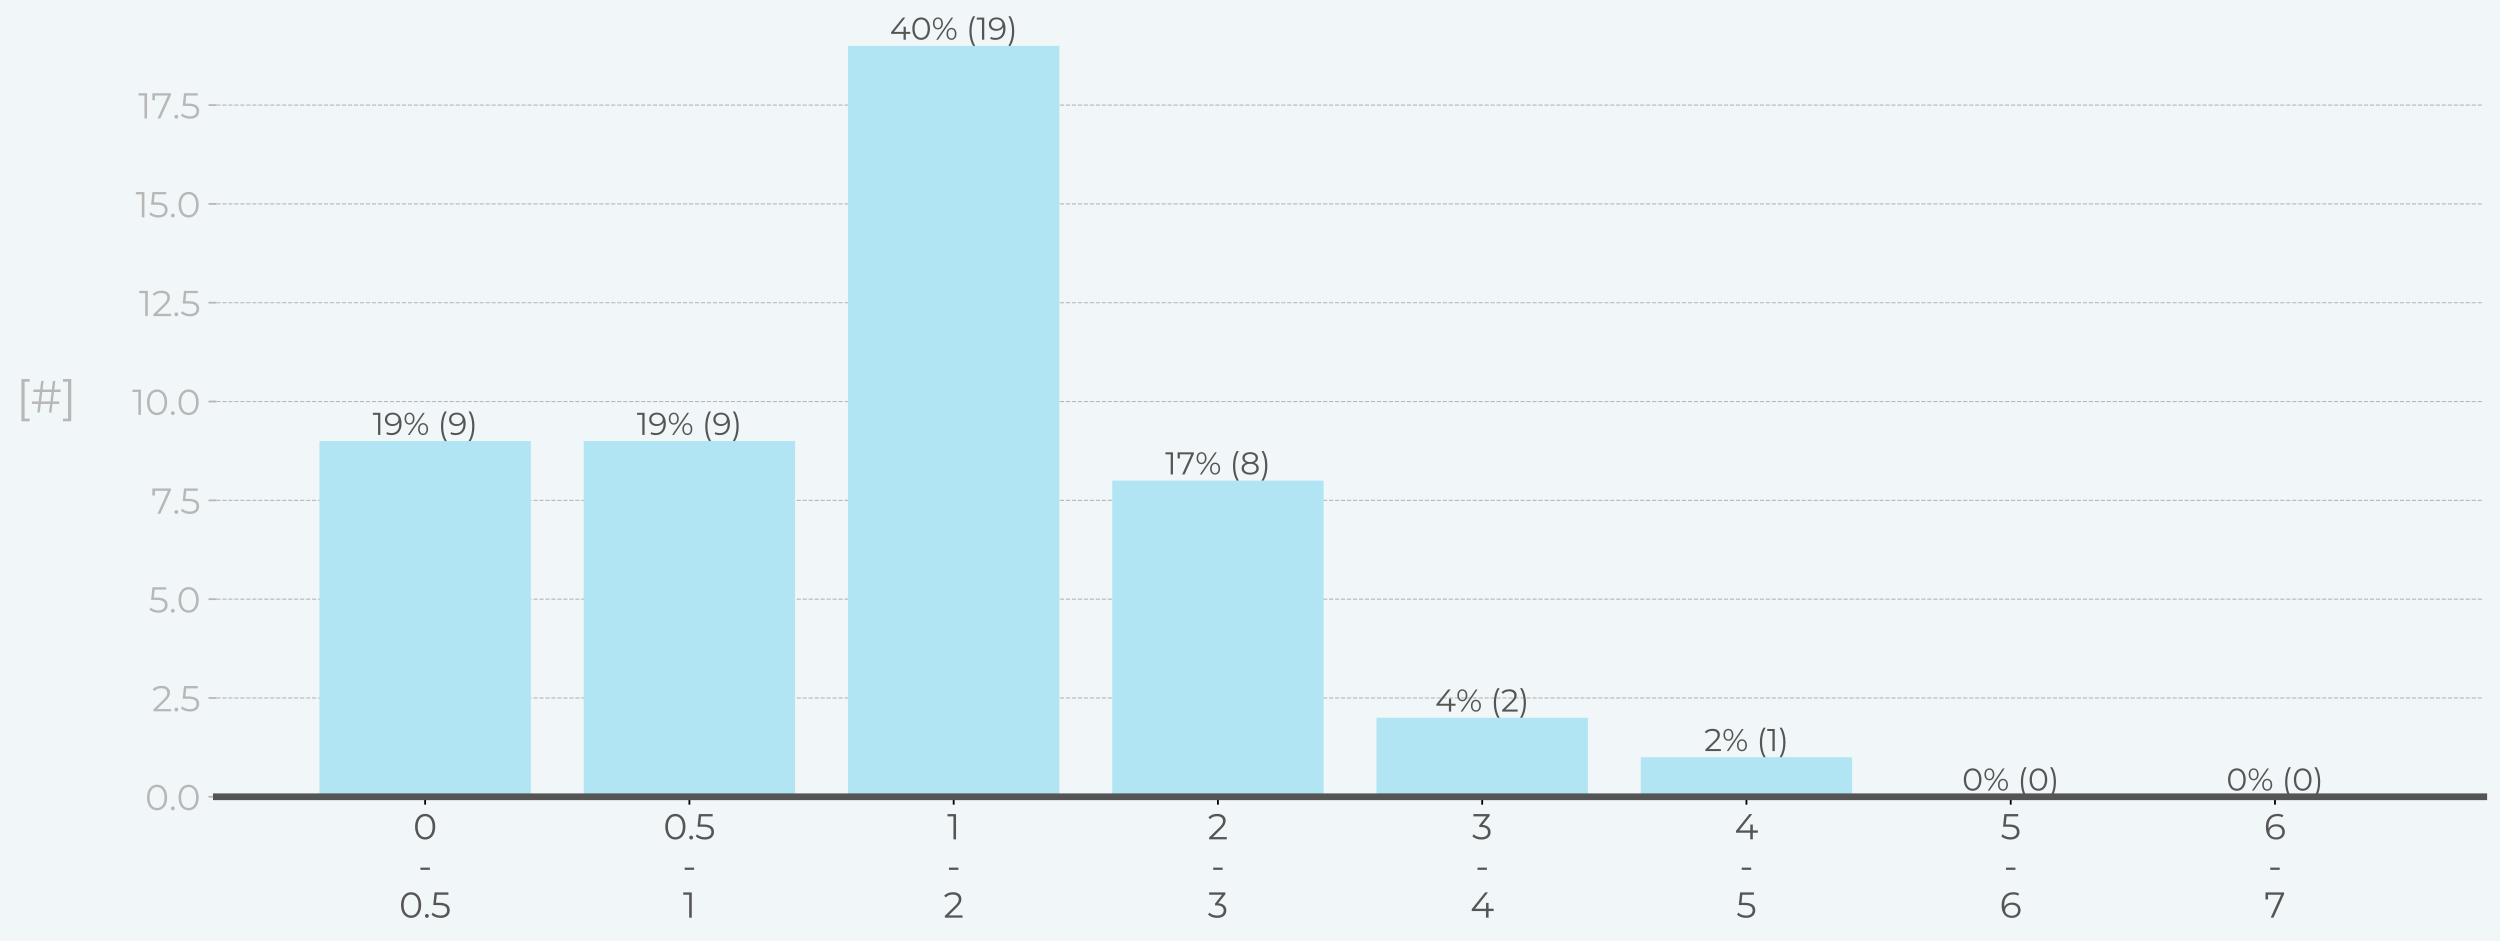
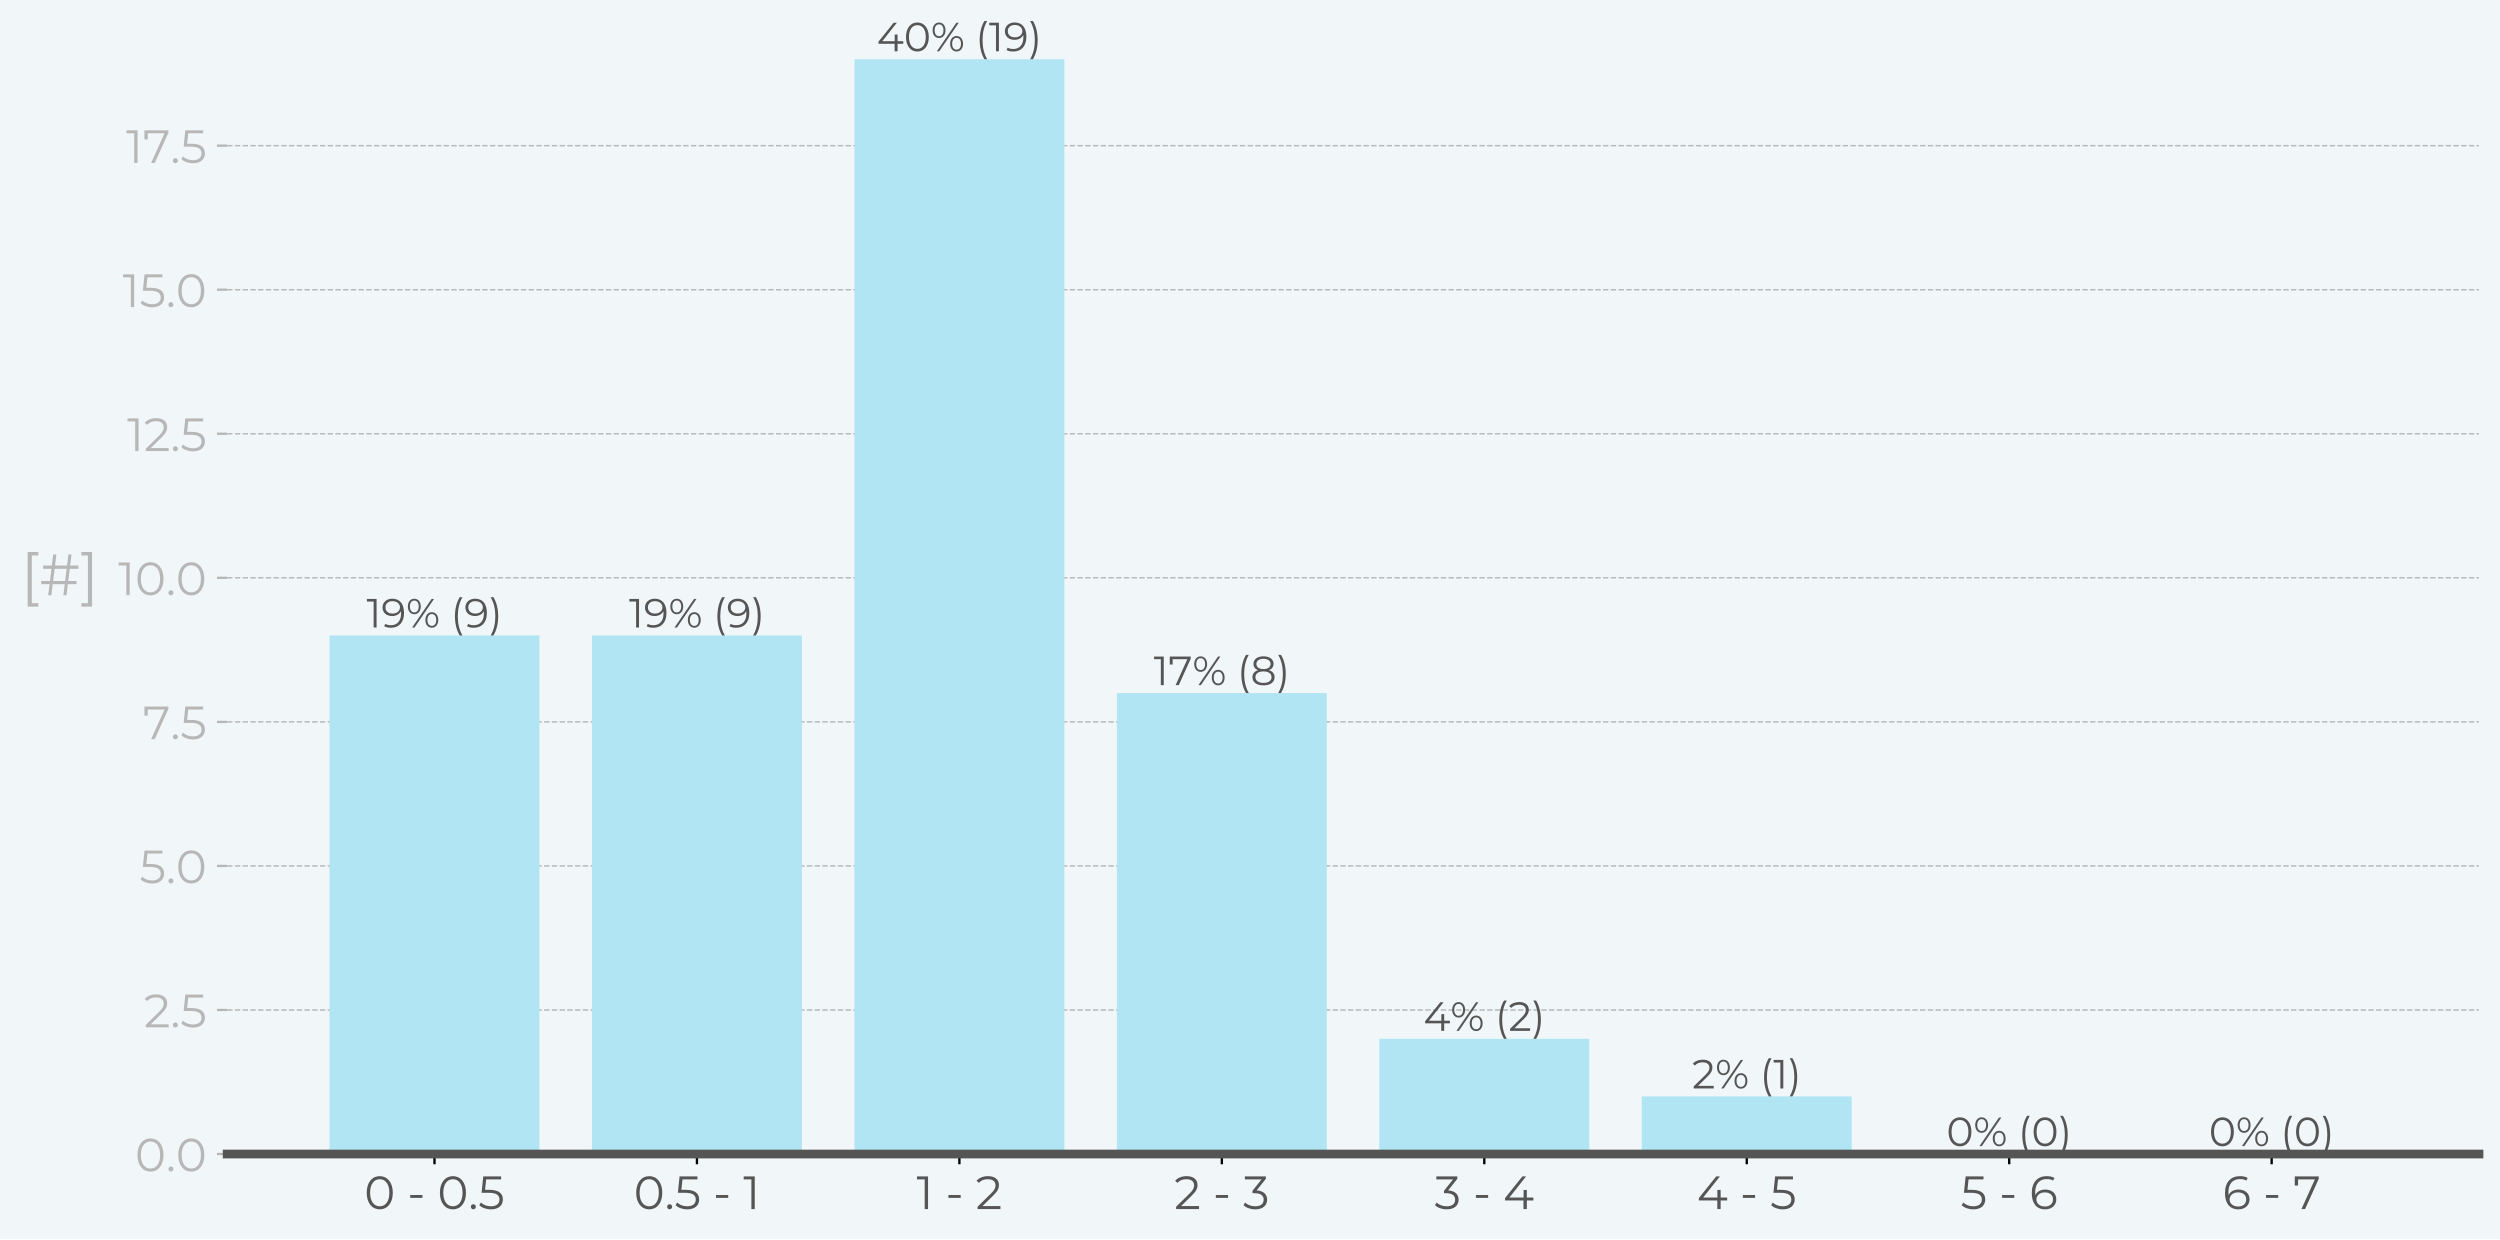
- <svg xmlns="http://www.w3.org/2000/svg" xmlns:xlink="http://www.w3.org/1999/xlink" width="1107.449pt" height="416.827pt" viewBox="0 0 1107.449 416.827" version="1.1">
+ <svg xmlns="http://www.w3.org/2000/svg" xmlns:xlink="http://www.w3.org/1999/xlink" width="857.046pt" height="424.803pt" viewBox="0 0 857.046 424.803" version="1.1">
  <defs>
    <style type="text/css">*{stroke-linejoin: round; stroke-linecap: butt}</style>
  </defs>
  <g id="figure_1">
    <g id="patch_1">
-       <path d="M 0 416.827  L 1107.449 416.827  L 1107.449 0  L 0 0  z " style="fill: #f1f7f9" />
+       <path d="M 0 424.803  L 857.046 424.803  L 857.046 0  L 0 0  z " style="fill: #f1f7f9" />
    </g>
    <g id="axes_1">
      <g id="patch_2">
-         <path d="M 95.849 352.945  L 1100.249 352.945  L 1100.249 20.305  L 95.849 20.305  z " style="fill: #f1f7f9" />
+         <path d="M 77.871 395.625  L 849.846 395.625  L 849.846 20.305  L 77.871 20.305  z " style="fill: #f1f7f9" />
      </g>
      <g id="matplotlib.axis_1">
        <g id="xtick_1">
          <g id="line2d_1">
            <defs>
-               <path id="m4f9844d487" d="M 0 0  L 0 3.5  " style="stroke: #000000; stroke-width: 0.8" />
+               <path id="m1a29ff180a" d="M 0 0  L 0 3.5  " style="stroke: #000000; stroke-width: 0.8" />
            </defs>
            <g>
-               <use xlink:href="#m4f9844d487" x="188.328" y="352.945" style="stroke: #000000; stroke-width: 0.8" />
+               <use xlink:href="#m1a29ff180a" x="148.951" y="395.625" style="stroke: #000000; stroke-width: 0.8" />
            </g>
          </g>
          <g id="text_1">
-             <g style="fill: #555555" transform="translate(183.0322 371.8178)scale(0.16 -0.16)">
+             <g style="fill: #555555" transform="translate(124.8855 414.4978)scale(0.16 -0.16)">
              <defs>
                <path id="Montserrat-Regular-30" d="M 2118 -38  C 3155 -38 3910 813 3910 2240  C 3910 3667 3155 4518 2118 4518  C 1082 4518 333 3667 333 2240  C 333 813 1082 -38 2118 -38  z M 2118 384  C 1338 384 800 1043 800 2240  C 800 3437 1338 4096 2118 4096  C 2899 4096 3437 3437 3437 2240  C 3437 1043 2899 384 2118 384  z " transform="scale(0.015625)" />
-               </defs>
-               <use xlink:href="#Montserrat-Regular-30" />
-             </g>
-             <g style="fill: #555555" transform="translate(185.2722 389.1698)scale(0.16 -0.16)">
-               <defs>
+                 <path id="Montserrat-Regular-20" transform="scale(0.015625)" />
                <path id="Montserrat-Regular-2d" d="M 384 1536  L 2061 1536  L 2061 1933  L 384 1933  L 384 1536  z " transform="scale(0.015625)" />
-               </defs>
-               <use xlink:href="#Montserrat-Regular-2d" />
-             </g>
-             <g style="fill: #555555" transform="translate(176.8085 406.5218)scale(0.16 -0.16)">
-               <defs>
                <path id="Montserrat-Regular-2e" d="M 678 -32  C 864 -32 1024 122 1024 320  C 1024 518 864 666 678 666  C 493 666 339 518 339 320  C 339 122 493 -32 678 -32  z " transform="scale(0.015625)" />
                <path id="Montserrat-Regular-35" d="M 1510 2643  L 934 2643  L 1088 4070  L 3136 4070  L 3136 4480  L 685 4480  L 454 2234  L 1408 2234  C 2547 2234 2906 1875 2906 1299  C 2906 755 2502 384 1741 384  C 1165 384 653 602 365 902  L 141 538  C 486 186 1101 -38 1747 -38  C 2842 -38 3373 557 3373 1318  C 3373 2112 2861 2643 1510 2643  z " transform="scale(0.015625)" />
+               </defs>
+               <use xlink:href="#Montserrat-Regular-30" />
+               <use xlink:href="#Montserrat-Regular-20" x="66.2" />
+               <use xlink:href="#Montserrat-Regular-2d" x="92.4" />
+               <use xlink:href="#Montserrat-Regular-20" x="130.6" />
+               <use xlink:href="#Montserrat-Regular-30" x="156.8" />
+               <use xlink:href="#Montserrat-Regular-2e" x="223" />
+               <use xlink:href="#Montserrat-Regular-35" x="244.2" />
+             </g>
+           </g>
+         </g>
+         <g id="xtick_2">
+           <g id="line2d_2">
+             <g>
+               <use xlink:href="#m1a29ff180a" x="238.924" y="395.625" style="stroke: #000000; stroke-width: 0.8" />
+             </g>
+           </g>
+           <g id="text_2">
+             <g style="fill: #555555" transform="translate(217.2681 414.4978)scale(0.16 -0.16)">
+               <defs>
+                 <path id="Montserrat-Regular-31" d="M 58 4480  L 58 4070  L 1114 4070  L 1114 0  L 1574 0  L 1574 4480  L 58 4480  z " transform="scale(0.015625)" />
              </defs>
              <use xlink:href="#Montserrat-Regular-30" />
              <use xlink:href="#Montserrat-Regular-2e" x="66.2" />
              <use xlink:href="#Montserrat-Regular-35" x="87.4" />
-             </g>
-           </g>
-         </g>
-         <g id="xtick_2">
-           <g id="line2d_2">
-             <g>
-               <use xlink:href="#m4f9844d487" x="305.391" y="352.945" style="stroke: #000000; stroke-width: 0.8" />
-             </g>
-           </g>
-           <g id="text_2">
-             <g style="fill: #555555" transform="translate(293.8714 371.8178)scale(0.16 -0.16)">
-               <use xlink:href="#Montserrat-Regular-30" />
-               <use xlink:href="#Montserrat-Regular-2e" x="66.2" />
-               <use xlink:href="#Montserrat-Regular-35" x="87.4" />
-             </g>
-             <g style="fill: #555555" transform="translate(302.3352 389.1698)scale(0.16 -0.16)">
-               <use xlink:href="#Montserrat-Regular-2d" />
-             </g>
-             <g style="fill: #555555" transform="translate(302.5039 406.5218)scale(0.16 -0.16)">
-               <defs>
-                 <path id="Montserrat-Regular-31" d="M 58 4480  L 58 4070  L 1114 4070  L 1114 0  L 1574 0  L 1574 4480  L 58 4480  z " transform="scale(0.015625)" />
-               </defs>
-               <use xlink:href="#Montserrat-Regular-31" />
+               <use xlink:href="#Montserrat-Regular-20" x="144" />
+               <use xlink:href="#Montserrat-Regular-2d" x="170.2" />
+               <use xlink:href="#Montserrat-Regular-20" x="208.4" />
+               <use xlink:href="#Montserrat-Regular-31" x="234.6" />
            </g>
          </g>
        </g>
        <g id="xtick_3">
          <g id="line2d_3">
            <g>
-               <use xlink:href="#m4f9844d487" x="422.454" y="352.945" style="stroke: #000000; stroke-width: 0.8" />
+               <use xlink:href="#m1a29ff180a" x="328.898" y="395.625" style="stroke: #000000; stroke-width: 0.8" />
            </g>
          </g>
          <g id="text_3">
-             <g style="fill: #555555" transform="translate(419.5668 371.8178)scale(0.16 -0.16)">
+             <g style="fill: #555555" transform="translate(314.2181 414.4978)scale(0.16 -0.16)">
+               <defs>
+                 <path id="Montserrat-Regular-32" d="M 928 410  L 2451 1907  C 3053 2496 3187 2880 3187 3309  C 3187 4058 2611 4518 1702 4518  C 1018 4518 461 4288 115 3878  L 442 3597  C 736 3936 1139 4096 1664 4096  C 2349 4096 2714 3776 2714 3258  C 2714 2950 2618 2650 2112 2150  L 250 326  L 250 0  L 3392 0  L 3392 410  L 928 410  z " transform="scale(0.015625)" />
+               </defs>
              <use xlink:href="#Montserrat-Regular-31" />
-             </g>
-             <g style="fill: #555555" transform="translate(419.3981 389.1698)scale(0.16 -0.16)">
-               <use xlink:href="#Montserrat-Regular-2d" />
-             </g>
-             <g style="fill: #555555" transform="translate(417.9106 406.5218)scale(0.16 -0.16)">
-               <defs>
-                 <path id="Montserrat-Regular-32" d="M 928 410  L 2451 1907  C 3053 2496 3187 2880 3187 3309  C 3187 4058 2611 4518 1702 4518  C 1018 4518 461 4288 115 3878  L 442 3597  C 736 3936 1139 4096 1664 4096  C 2349 4096 2714 3776 2714 3258  C 2714 2950 2618 2650 2112 2150  L 250 326  L 250 0  L 3392 0  L 3392 410  L 928 410  z " transform="scale(0.015625)" />
-               </defs>
-               <use xlink:href="#Montserrat-Regular-32" />
+               <use xlink:href="#Montserrat-Regular-20" x="36.1" />
+               <use xlink:href="#Montserrat-Regular-2d" x="62.3" />
+               <use xlink:href="#Montserrat-Regular-20" x="100.5" />
+               <use xlink:href="#Montserrat-Regular-32" x="126.7" />
            </g>
          </g>
        </g>
        <g id="xtick_4">
          <g id="line2d_4">
            <g>
-               <use xlink:href="#m4f9844d487" x="539.517" y="352.945" style="stroke: #000000; stroke-width: 0.8" />
+               <use xlink:href="#m1a29ff180a" x="418.872" y="395.625" style="stroke: #000000; stroke-width: 0.8" />
            </g>
          </g>
          <g id="text_4">
-             <g style="fill: #555555" transform="translate(534.9735 371.8178)scale(0.16 -0.16)">
+             <g style="fill: #555555" transform="translate(402.5669 414.4978)scale(0.16 -0.16)">
+               <defs>
+                 <path id="Montserrat-Regular-33" d="M 1856 2560  L 3123 4154  L 3123 4480  L 243 4480  L 243 4070  L 2534 4070  L 1293 2515  L 1293 2176  L 1613 2176  C 2445 2176 2822 1824 2822 1286  C 2822 730 2413 384 1670 384  C 1088 384 570 602 282 902  L 58 538  C 403 186 1024 -38 1670 -38  C 2752 -38 3296 538 3296 1286  C 3296 2003 2816 2509 1856 2560  z " transform="scale(0.015625)" />
+               </defs>
              <use xlink:href="#Montserrat-Regular-32" />
-             </g>
-             <g style="fill: #555555" transform="translate(536.461 389.1698)scale(0.16 -0.16)">
-               <use xlink:href="#Montserrat-Regular-2d" />
-             </g>
-             <g style="fill: #555555" transform="translate(535.0048 406.5218)scale(0.16 -0.16)">
-               <defs>
-                 <path id="Montserrat-Regular-33" d="M 1856 2560  L 3123 4154  L 3123 4480  L 243 4480  L 243 4070  L 2534 4070  L 1293 2515  L 1293 2176  L 1613 2176  C 2445 2176 2822 1824 2822 1286  C 2822 730 2413 384 1670 384  C 1088 384 570 602 282 902  L 58 538  C 403 186 1024 -38 1670 -38  C 2752 -38 3296 538 3296 1286  C 3296 2003 2816 2509 1856 2560  z " transform="scale(0.015625)" />
-               </defs>
-               <use xlink:href="#Montserrat-Regular-33" />
+               <use xlink:href="#Montserrat-Regular-20" x="56.8" />
+               <use xlink:href="#Montserrat-Regular-2d" x="83" />
+               <use xlink:href="#Montserrat-Regular-20" x="121.2" />
+               <use xlink:href="#Montserrat-Regular-33" x="147.4" />
            </g>
          </g>
        </g>
        <g id="xtick_5">
          <g id="line2d_5">
            <g>
-               <use xlink:href="#m4f9844d487" x="656.58" y="352.945" style="stroke: #000000; stroke-width: 0.8" />
+               <use xlink:href="#m1a29ff180a" x="508.846" y="395.625" style="stroke: #000000; stroke-width: 0.8" />
            </g>
          </g>
          <g id="text_5">
-             <g style="fill: #555555" transform="translate(652.0677 371.8178)scale(0.16 -0.16)">
+             <g style="fill: #555555" transform="translate(491.7969 414.4978)scale(0.16 -0.16)">
+               <defs>
+                 <path id="Montserrat-Regular-34" d="M 4141 1587  L 3245 1587  L 3245 2624  L 2797 2624  L 2797 1587  L 851 1587  L 3142 4480  L 2630 4480  L 256 1510  L 256 1178  L 2784 1178  L 2784 0  L 3245 0  L 3245 1178  L 4141 1178  L 4141 1587  z " transform="scale(0.015625)" />
+               </defs>
              <use xlink:href="#Montserrat-Regular-33" />
-             </g>
-             <g style="fill: #555555" transform="translate(653.524 389.1698)scale(0.16 -0.16)">
-               <use xlink:href="#Montserrat-Regular-2d" />
-             </g>
-             <g style="fill: #555555" transform="translate(651.2927 406.5218)scale(0.16 -0.16)">
-               <defs>
-                 <path id="Montserrat-Regular-34" d="M 4141 1587  L 3245 1587  L 3245 2624  L 2797 2624  L 2797 1587  L 851 1587  L 3142 4480  L 2630 4480  L 256 1510  L 256 1178  L 2784 1178  L 2784 0  L 3245 0  L 3245 1178  L 4141 1178  L 4141 1587  z " transform="scale(0.015625)" />
-               </defs>
-               <use xlink:href="#Montserrat-Regular-34" />
+               <use xlink:href="#Montserrat-Regular-20" x="56.4" />
+               <use xlink:href="#Montserrat-Regular-2d" x="82.6" />
+               <use xlink:href="#Montserrat-Regular-20" x="120.8" />
+               <use xlink:href="#Montserrat-Regular-34" x="147" />
            </g>
          </g>
        </g>
        <g id="xtick_6">
          <g id="line2d_6">
            <g>
-               <use xlink:href="#m4f9844d487" x="773.643" y="352.945" style="stroke: #000000; stroke-width: 0.8" />
+               <use xlink:href="#m1a29ff180a" x="598.819" y="395.625" style="stroke: #000000; stroke-width: 0.8" />
            </g>
          </g>
          <g id="text_6">
-             <g style="fill: #555555" transform="translate(768.3557 371.8178)scale(0.16 -0.16)">
+             <g style="fill: #555555" transform="translate(581.7557 414.4978)scale(0.16 -0.16)">
              <use xlink:href="#Montserrat-Regular-34" />
-             </g>
-             <g style="fill: #555555" transform="translate(770.5869 389.1698)scale(0.16 -0.16)">
-               <use xlink:href="#Montserrat-Regular-2d" />
-             </g>
-             <g style="fill: #555555" transform="translate(769.1157 406.5218)scale(0.16 -0.16)">
-               <use xlink:href="#Montserrat-Regular-35" />
+               <use xlink:href="#Montserrat-Regular-20" x="66.1" />
+               <use xlink:href="#Montserrat-Regular-2d" x="92.3" />
+               <use xlink:href="#Montserrat-Regular-20" x="130.5" />
+               <use xlink:href="#Montserrat-Regular-35" x="156.7" />
            </g>
          </g>
        </g>
        <g id="xtick_7">
          <g id="line2d_7">
            <g>
-               <use xlink:href="#m4f9844d487" x="890.706" y="352.945" style="stroke: #000000; stroke-width: 0.8" />
+               <use xlink:href="#m1a29ff180a" x="688.793" y="395.625" style="stroke: #000000; stroke-width: 0.8" />
            </g>
          </g>
          <g id="text_7">
-             <g style="fill: #555555" transform="translate(886.1786 371.8178)scale(0.16 -0.16)">
+             <g style="fill: #555555" transform="translate(672.1444 414.4978)scale(0.16 -0.16)">
+               <defs>
+                 <path id="Montserrat-Regular-36" d="M 2189 2682  C 1568 2682 1043 2406 819 1914  C 806 2048 800 2176 800 2278  C 800 3494 1421 4115 2387 4115  C 2720 4115 3027 4058 3258 3904  L 3443 4275  C 3162 4448 2784 4518 2381 4518  C 1165 4518 333 3725 333 2202  C 333 787 979 -38 2170 -38  C 3040 -38 3699 499 3699 1338  C 3699 2157 3078 2682 2189 2682  z M 2150 352  C 1376 352 966 819 966 1312  C 966 1869 1434 2291 2118 2291  C 2810 2291 3245 1914 3245 1325  C 3245 730 2797 352 2150 352  z " transform="scale(0.015625)" />
+               </defs>
              <use xlink:href="#Montserrat-Regular-35" />
-             </g>
-             <g style="fill: #555555" transform="translate(887.6498 389.1698)scale(0.16 -0.16)">
-               <use xlink:href="#Montserrat-Regular-2d" />
-             </g>
-             <g style="fill: #555555" transform="translate(885.8336 406.5218)scale(0.16 -0.16)">
-               <defs>
-                 <path id="Montserrat-Regular-36" d="M 2189 2682  C 1568 2682 1043 2406 819 1914  C 806 2048 800 2176 800 2278  C 800 3494 1421 4115 2387 4115  C 2720 4115 3027 4058 3258 3904  L 3443 4275  C 3162 4448 2784 4518 2381 4518  C 1165 4518 333 3725 333 2202  C 333 787 979 -38 2170 -38  C 3040 -38 3699 499 3699 1338  C 3699 2157 3078 2682 2189 2682  z M 2150 352  C 1376 352 966 819 966 1312  C 966 1869 1434 2291 2118 2291  C 2810 2291 3245 1914 3245 1325  C 3245 730 2797 352 2150 352  z " transform="scale(0.015625)" />
-               </defs>
-               <use xlink:href="#Montserrat-Regular-36" />
+               <use xlink:href="#Montserrat-Regular-20" x="56.6" />
+               <use xlink:href="#Montserrat-Regular-2d" x="82.8" />
+               <use xlink:href="#Montserrat-Regular-20" x="121" />
+               <use xlink:href="#Montserrat-Regular-36" x="147.2" />
            </g>
          </g>
        </g>
        <g id="xtick_8">
          <g id="line2d_8">
            <g>
-               <use xlink:href="#m4f9844d487" x="1007.769" y="352.945" style="stroke: #000000; stroke-width: 0.8" />
+               <use xlink:href="#m1a29ff180a" x="778.767" y="395.625" style="stroke: #000000; stroke-width: 0.8" />
            </g>
          </g>
          <g id="text_8">
-             <g style="fill: #555555" transform="translate(1002.897 371.8178)scale(0.16 -0.16)">
+             <g style="fill: #555555" transform="translate(761.9332 414.4978)scale(0.16 -0.16)">
+               <defs>
+                 <path id="Montserrat-Regular-37" d="M 205 4480  L 205 3232  L 659 3232  L 659 4070  L 2963 4070  L 1120 0  L 1619 0  L 3494 4154  L 3494 4480  L 205 4480  z " transform="scale(0.015625)" />
+               </defs>
              <use xlink:href="#Montserrat-Regular-36" />
-             </g>
-             <g style="fill: #555555" transform="translate(1004.713 389.1698)scale(0.16 -0.16)">
-               <use xlink:href="#Montserrat-Regular-2d" />
-             </g>
-             <g style="fill: #555555" transform="translate(1003.057 406.5218)scale(0.16 -0.16)">
-               <defs>
-                 <path id="Montserrat-Regular-37" d="M 205 4480  L 205 3232  L 659 3232  L 659 4070  L 2963 4070  L 1120 0  L 1619 0  L 3494 4154  L 3494 4480  L 205 4480  z " transform="scale(0.015625)" />
-               </defs>
-               <use xlink:href="#Montserrat-Regular-37" />
+               <use xlink:href="#Montserrat-Regular-20" x="60.9" />
+               <use xlink:href="#Montserrat-Regular-2d" x="87.1" />
+               <use xlink:href="#Montserrat-Regular-20" x="125.3" />
+               <use xlink:href="#Montserrat-Regular-37" x="151.5" />
            </g>
          </g>
        </g>
      </g>
      <g id="matplotlib.axis_2">
        <g id="ytick_1">
          <g id="line2d_9">
-             <path d="M 95.849 352.945  L 1100.249 352.945  " clip-path="url(#p09527f6e68)" style="fill: none; stroke-dasharray: 1.85,0.8; stroke-dashoffset: 0; stroke: #b7b7b7; stroke-width: 0.5" />
+             <path d="M 77.871 395.625  L 849.846 395.625  " clip-path="url(#p17ac365a93)" style="fill: none; stroke-dasharray: 1.85,0.8; stroke-dashoffset: 0; stroke: #b7b7b7; stroke-width: 0.5" />
          </g>
          <g id="line2d_10">
            <defs>
-               <path id="mf65cc9d19e" d="M 0 0  L -3.5 0  " style="stroke: #b7b7b7; stroke-width: 0.8" />
+               <path id="m61c599b2fb" d="M 0 0  L -3.5 0  " style="stroke: #b7b7b7; stroke-width: 0.8" />
            </defs>
            <g>
-               <use xlink:href="#mf65cc9d19e" x="95.849" y="352.945" style="fill: #b7b7b7; stroke: #b7b7b7; stroke-width: 0.8" />
+               <use xlink:href="#m61c599b2fb" x="77.871" y="395.625" style="fill: #b7b7b7; stroke: #b7b7b7; stroke-width: 0.8" />
            </g>
          </g>
          <g id="text_9">
-             <g style="fill: #b7b7b7" transform="translate(64.27125 358.8816)scale(0.16 -0.16)">
+             <g style="fill: #b7b7b7" transform="translate(46.29375 401.5616)scale(0.16 -0.16)">
              <use xlink:href="#Montserrat-Regular-30" />
              <use xlink:href="#Montserrat-Regular-2e" x="66.2" />
              <use xlink:href="#Montserrat-Regular-30" x="87.4" />
            </g>
          </g>
        </g>
        <g id="ytick_2">
          <g id="line2d_11">
-             <path d="M 95.849 309.177  L 1100.249 309.177  " clip-path="url(#p09527f6e68)" style="fill: none; stroke-dasharray: 1.85,0.8; stroke-dashoffset: 0; stroke: #b7b7b7; stroke-width: 0.5" />
+             <path d="M 77.871 346.241  L 849.846 346.241  " clip-path="url(#p17ac365a93)" style="fill: none; stroke-dasharray: 1.85,0.8; stroke-dashoffset: 0; stroke: #b7b7b7; stroke-width: 0.5" />
          </g>
          <g id="line2d_12">
            <g>
-               <use xlink:href="#mf65cc9d19e" x="95.849" y="309.177" style="fill: #b7b7b7; stroke: #b7b7b7; stroke-width: 0.8" />
+               <use xlink:href="#m61c599b2fb" x="77.871" y="346.241" style="fill: #b7b7b7; stroke: #b7b7b7; stroke-width: 0.8" />
            </g>
          </g>
          <g id="text_10">
-             <g style="fill: #b7b7b7" transform="translate(67.31375 315.1131)scale(0.16 -0.16)">
+             <g style="fill: #b7b7b7" transform="translate(49.33625 352.1774)scale(0.16 -0.16)">
              <use xlink:href="#Montserrat-Regular-32" />
              <use xlink:href="#Montserrat-Regular-2e" x="56.8" />
              <use xlink:href="#Montserrat-Regular-35" x="78" />
            </g>
          </g>
        </g>
        <g id="ytick_3">
          <g id="line2d_13">
-             <path d="M 95.849 265.408  L 1100.249 265.408  " clip-path="url(#p09527f6e68)" style="fill: none; stroke-dasharray: 1.85,0.8; stroke-dashoffset: 0; stroke: #b7b7b7; stroke-width: 0.5" />
+             <path d="M 77.871 296.857  L 849.846 296.857  " clip-path="url(#p17ac365a93)" style="fill: none; stroke-dasharray: 1.85,0.8; stroke-dashoffset: 0; stroke: #b7b7b7; stroke-width: 0.5" />
          </g>
          <g id="line2d_14">
            <g>
-               <use xlink:href="#mf65cc9d19e" x="95.849" y="265.408" style="fill: #b7b7b7; stroke: #b7b7b7; stroke-width: 0.8" />
+               <use xlink:href="#m61c599b2fb" x="77.871" y="296.857" style="fill: #b7b7b7; stroke: #b7b7b7; stroke-width: 0.8" />
            </g>
          </g>
          <g id="text_11">
-             <g style="fill: #b7b7b7" transform="translate(65.80875 271.3447)scale(0.16 -0.16)">
+             <g style="fill: #b7b7b7" transform="translate(47.83125 302.7931)scale(0.16 -0.16)">
              <use xlink:href="#Montserrat-Regular-35" />
              <use xlink:href="#Montserrat-Regular-2e" x="56.6" />
              <use xlink:href="#Montserrat-Regular-30" x="77.8" />
            </g>
          </g>
        </g>
        <g id="ytick_4">
          <g id="line2d_15">
-             <path d="M 95.849 221.64  L 1100.249 221.64  " clip-path="url(#p09527f6e68)" style="fill: none; stroke-dasharray: 1.85,0.8; stroke-dashoffset: 0; stroke: #b7b7b7; stroke-width: 0.5" />
+             <path d="M 77.871 247.473  L 849.846 247.473  " clip-path="url(#p17ac365a93)" style="fill: none; stroke-dasharray: 1.85,0.8; stroke-dashoffset: 0; stroke: #b7b7b7; stroke-width: 0.5" />
          </g>
          <g id="line2d_16">
            <g>
-               <use xlink:href="#mf65cc9d19e" x="95.849" y="221.64" style="fill: #b7b7b7; stroke: #b7b7b7; stroke-width: 0.8" />
+               <use xlink:href="#m61c599b2fb" x="77.871" y="247.473" style="fill: #b7b7b7; stroke: #b7b7b7; stroke-width: 0.8" />
            </g>
          </g>
          <g id="text_12">
-             <g style="fill: #b7b7b7" transform="translate(66.97625 227.5763)scale(0.16 -0.16)">
+             <g style="fill: #b7b7b7" transform="translate(48.99875 253.4089)scale(0.16 -0.16)">
              <use xlink:href="#Montserrat-Regular-37" />
              <use xlink:href="#Montserrat-Regular-2e" x="58.9" />
              <use xlink:href="#Montserrat-Regular-35" x="80.1" />
            </g>
          </g>
        </g>
        <g id="ytick_5">
          <g id="line2d_17">
-             <path d="M 95.849 177.872  L 1100.249 177.872  " clip-path="url(#p09527f6e68)" style="fill: none; stroke-dasharray: 1.85,0.8; stroke-dashoffset: 0; stroke: #b7b7b7; stroke-width: 0.5" />
+             <path d="M 77.871 198.088  L 849.846 198.088  " clip-path="url(#p17ac365a93)" style="fill: none; stroke-dasharray: 1.85,0.8; stroke-dashoffset: 0; stroke: #b7b7b7; stroke-width: 0.5" />
          </g>
          <g id="line2d_18">
            <g>
-               <use xlink:href="#mf65cc9d19e" x="95.849" y="177.872" style="fill: #b7b7b7; stroke: #b7b7b7; stroke-width: 0.8" />
+               <use xlink:href="#m61c599b2fb" x="77.871" y="198.088" style="fill: #b7b7b7; stroke: #b7b7b7; stroke-width: 0.8" />
            </g>
          </g>
          <g id="text_13">
-             <g style="fill: #b7b7b7" transform="translate(58.49625 183.8079)scale(0.16 -0.16)">
+             <g style="fill: #b7b7b7" transform="translate(40.51875 204.0247)scale(0.16 -0.16)">
              <use xlink:href="#Montserrat-Regular-31" />
              <use xlink:href="#Montserrat-Regular-30" x="36.1" />
              <use xlink:href="#Montserrat-Regular-2e" x="102.3" />
              <use xlink:href="#Montserrat-Regular-30" x="123.5" />
            </g>
          </g>
        </g>
        <g id="ytick_6">
          <g id="line2d_19">
-             <path d="M 95.849 134.103  L 1100.249 134.103  " clip-path="url(#p09527f6e68)" style="fill: none; stroke-dasharray: 1.85,0.8; stroke-dashoffset: 0; stroke: #b7b7b7; stroke-width: 0.5" />
+             <path d="M 77.871 148.704  L 849.846 148.704  " clip-path="url(#p17ac365a93)" style="fill: none; stroke-dasharray: 1.85,0.8; stroke-dashoffset: 0; stroke: #b7b7b7; stroke-width: 0.5" />
          </g>
          <g id="line2d_20">
            <g>
-               <use xlink:href="#mf65cc9d19e" x="95.849" y="134.103" style="fill: #b7b7b7; stroke: #b7b7b7; stroke-width: 0.8" />
+               <use xlink:href="#m61c599b2fb" x="77.871" y="148.704" style="fill: #b7b7b7; stroke: #b7b7b7; stroke-width: 0.8" />
            </g>
          </g>
          <g id="text_14">
-             <g style="fill: #b7b7b7" transform="translate(61.53875 140.0395)scale(0.16 -0.16)">
+             <g style="fill: #b7b7b7" transform="translate(43.56125 154.6405)scale(0.16 -0.16)">
              <use xlink:href="#Montserrat-Regular-31" />
              <use xlink:href="#Montserrat-Regular-32" x="36.1" />
              <use xlink:href="#Montserrat-Regular-2e" x="92.9" />
              <use xlink:href="#Montserrat-Regular-35" x="114.1" />
            </g>
          </g>
        </g>
        <g id="ytick_7">
          <g id="line2d_21">
-             <path d="M 95.849 90.335  L 1100.249 90.335  " clip-path="url(#p09527f6e68)" style="fill: none; stroke-dasharray: 1.85,0.8; stroke-dashoffset: 0; stroke: #b7b7b7; stroke-width: 0.5" />
+             <path d="M 77.871 99.32  L 849.846 99.32  " clip-path="url(#p17ac365a93)" style="fill: none; stroke-dasharray: 1.85,0.8; stroke-dashoffset: 0; stroke: #b7b7b7; stroke-width: 0.5" />
          </g>
          <g id="line2d_22">
            <g>
-               <use xlink:href="#mf65cc9d19e" x="95.849" y="90.335" style="fill: #b7b7b7; stroke: #b7b7b7; stroke-width: 0.8" />
+               <use xlink:href="#m61c599b2fb" x="77.871" y="99.32" style="fill: #b7b7b7; stroke: #b7b7b7; stroke-width: 0.8" />
            </g>
          </g>
          <g id="text_15">
-             <g style="fill: #b7b7b7" transform="translate(60.03375 96.27104)scale(0.16 -0.16)">
+             <g style="fill: #b7b7b7" transform="translate(42.05625 105.2563)scale(0.16 -0.16)">
              <use xlink:href="#Montserrat-Regular-31" />
              <use xlink:href="#Montserrat-Regular-35" x="36.1" />
              <use xlink:href="#Montserrat-Regular-2e" x="92.7" />
              <use xlink:href="#Montserrat-Regular-30" x="113.9" />
            </g>
          </g>
        </g>
        <g id="ytick_8">
          <g id="line2d_23">
-             <path d="M 95.849 46.566  L 1100.249 46.566  " clip-path="url(#p09527f6e68)" style="fill: none; stroke-dasharray: 1.85,0.8; stroke-dashoffset: 0; stroke: #b7b7b7; stroke-width: 0.5" />
+             <path d="M 77.871 49.936  L 849.846 49.936  " clip-path="url(#p17ac365a93)" style="fill: none; stroke-dasharray: 1.85,0.8; stroke-dashoffset: 0; stroke: #b7b7b7; stroke-width: 0.5" />
          </g>
          <g id="line2d_24">
            <g>
-               <use xlink:href="#mf65cc9d19e" x="95.849" y="46.566" style="fill: #b7b7b7; stroke: #b7b7b7; stroke-width: 0.8" />
+               <use xlink:href="#m61c599b2fb" x="77.871" y="49.936" style="fill: #b7b7b7; stroke: #b7b7b7; stroke-width: 0.8" />
            </g>
          </g>
          <g id="text_16">
-             <g style="fill: #b7b7b7" transform="translate(61.20125 52.50261)scale(0.16 -0.16)">
+             <g style="fill: #b7b7b7" transform="translate(43.22375 55.87209)scale(0.16 -0.16)">
              <use xlink:href="#Montserrat-Regular-31" />
              <use xlink:href="#Montserrat-Regular-37" x="36.1" />
              <use xlink:href="#Montserrat-Regular-2e" x="95" />
              <use xlink:href="#Montserrat-Regular-35" x="116.2" />
            </g>
          </g>
        </g>
        <g id="text_17">
-           <g style="fill: #b7b7b7" transform="translate(7.2 182.7441)scale(0.2 -0.2)">
+           <g style="fill: #b7b7b7" transform="translate(7.2 204.0841)scale(0.2 -0.2)">
            <defs>
              <path id="Montserrat-Regular-5b" d="M 730 -1242  L 1901 -1242  L 1901 -864  L 1184 -864  L 1184 4371  L 1901 4371  L 1901 4749  L 730 4749  L 730 -1242  z " transform="scale(0.015625)" />
              <path id="Montserrat-Regular-23" d="M 4262 2912  L 4262 3264  L 3360 3264  L 3507 4480  L 3162 4480  L 3014 3264  L 1696 3264  L 1850 4480  L 1498 4480  L 1350 3264  L 390 3264  L 390 2912  L 1306 2912  L 1139 1568  L 186 1568  L 186 1216  L 1094 1216  L 947 0  L 1293 0  L 1446 1216  L 2758 1216  L 2611 0  L 2957 0  L 3104 1216  L 4058 1216  L 4058 1568  L 3149 1568  L 3315 2912  L 4262 2912  z M 2803 1568  L 1485 1568  L 1658 2912  L 2970 2912  L 2803 1568  z " transform="scale(0.015625)" />
              <path id="Montserrat-Regular-5d" d="M 1306 -1242  L 1306 4749  L 134 4749  L 134 4371  L 851 4371  L 851 -864  L 134 -864  L 134 -1242  L 1306 -1242  z " transform="scale(0.015625)" />
            </defs>
            <use xlink:href="#Montserrat-Regular-5b" />
            <use xlink:href="#Montserrat-Regular-23" x="31.8" />
            <use xlink:href="#Montserrat-Regular-5d" x="101.4" />
          </g>
        </g>
      </g>
      <g id="patch_3">
-         <path d="M 141.503 352.945  L 235.154 352.945  L 235.154 195.379  L 141.503 195.379  z " clip-path="url(#p09527f6e68)" style="fill: #b1e5f4" />
+         <path d="M 112.961 395.625  L 184.94 395.625  L 184.94 217.842  L 112.961 217.842  z " clip-path="url(#p17ac365a93)" style="fill: #b1e5f4" />
      </g>
      <g id="patch_4">
-         <path d="M 258.566 352.945  L 352.217 352.945  L 352.217 195.379  L 258.566 195.379  z " clip-path="url(#p09527f6e68)" style="fill: #b1e5f4" />
+         <path d="M 202.935 395.625  L 274.914 395.625  L 274.914 217.842  L 202.935 217.842  z " clip-path="url(#p17ac365a93)" style="fill: #b1e5f4" />
      </g>
      <g id="patch_5">
-         <path d="M 375.629 352.945  L 469.28 352.945  L 469.28 20.305  L 375.629 20.305  z " clip-path="url(#p09527f6e68)" style="fill: #b1e5f4" />
+         <path d="M 292.909 395.625  L 364.888 395.625  L 364.888 20.305  L 292.909 20.305  z " clip-path="url(#p17ac365a93)" style="fill: #b1e5f4" />
      </g>
      <g id="patch_6">
-         <path d="M 492.692 352.945  L 586.342 352.945  L 586.342 212.886  L 492.692 212.886  z " clip-path="url(#p09527f6e68)" style="fill: #b1e5f4" />
+         <path d="M 382.882 395.625  L 454.861 395.625  L 454.861 237.596  L 382.882 237.596  z " clip-path="url(#p17ac365a93)" style="fill: #b1e5f4" />
      </g>
      <g id="patch_7">
-         <path d="M 609.755 352.945  L 703.405 352.945  L 703.405 317.931  L 609.755 317.931  z " clip-path="url(#p09527f6e68)" style="fill: #b1e5f4" />
+         <path d="M 472.856 395.625  L 544.835 395.625  L 544.835 356.118  L 472.856 356.118  z " clip-path="url(#p17ac365a93)" style="fill: #b1e5f4" />
      </g>
      <g id="patch_8">
-         <path d="M 726.818 352.945  L 820.468 352.945  L 820.468 335.438  L 726.818 335.438  z " clip-path="url(#p09527f6e68)" style="fill: #b1e5f4" />
+         <path d="M 562.83 395.625  L 634.809 395.625  L 634.809 375.872  L 562.83 375.872  z " clip-path="url(#p17ac365a93)" style="fill: #b1e5f4" />
      </g>
      <g id="patch_9">
-         <path d="M 843.881 352.945  L 937.531 352.945  L 937.531 352.945  L 843.881 352.945  z " clip-path="url(#p09527f6e68)" style="fill: #b1e5f4" />
+         <path d="M 652.804 395.625  L 724.783 395.625  L 724.783 395.625  L 652.804 395.625  z " clip-path="url(#p17ac365a93)" style="fill: #b1e5f4" />
      </g>
      <g id="patch_10">
-         <path d="M 960.944 352.945  L 1054.594 352.945  L 1054.594 352.945  L 960.944 352.945  z " clip-path="url(#p09527f6e68)" style="fill: #b1e5f4" />
+         <path d="M 742.777 395.625  L 814.756 395.625  L 814.756 395.625  L 742.777 395.625  z " clip-path="url(#p17ac365a93)" style="fill: #b1e5f4" />
      </g>
      <g id="text_18">
-         <g style="fill: #555555" transform="translate(165.0305 192.6621)scale(0.14 -0.14)">
+         <g style="fill: #555555" transform="translate(125.6526 215.1253)scale(0.14 -0.14)">
          <defs>
            <path id="Montserrat-Regular-39" d="M 1728 4518  C 858 4518 198 3981 198 3142  C 198 2323 819 1798 1709 1798  C 2330 1798 2854 2074 3078 2566  C 3091 2432 3098 2304 3098 2202  C 3098 986 2477 365 1510 365  C 1178 365 870 422 640 576  L 454 205  C 736 32 1114 -38 1517 -38  C 2733 -38 3565 755 3565 2278  C 3565 3693 2918 4518 1728 4518  z M 1779 2189  C 1088 2189 653 2566 653 3155  C 653 3750 1101 4128 1747 4128  C 2522 4128 2931 3661 2931 3168  C 2931 2611 2464 2189 1779 2189  z " transform="scale(0.015625)" />
            <path id="Montserrat-Regular-25" d="M 1280 2080  C 1875 2080 2291 2560 2291 3296  C 2291 4032 1875 4512 1280 4512  C 678 4512 269 4026 269 3296  C 269 2566 678 2080 1280 2080  z M 934 0  L 1312 0  L 4371 4480  L 3994 4480  L 934 0  z M 1280 2368  C 858 2368 589 2720 589 3296  C 589 3872 858 4224 1280 4224  C 1696 4224 1971 3878 1971 3296  C 1971 2714 1696 2368 1280 2368  z M 4026 -32  C 4627 -32 5037 454 5037 1184  C 5037 1914 4627 2400 4026 2400  C 3430 2400 3014 1914 3014 1184  C 3014 454 3430 -32 4026 -32  z M 4026 256  C 3610 256 3334 602 3334 1184  C 3334 1766 3610 2112 4026 2112  C 4448 2112 4717 1760 4717 1184  C 4717 608 4448 256 4026 256  z " transform="scale(0.015625)" />
-             <path id="Montserrat-Regular-20" transform="scale(0.015625)" />
            <path id="Montserrat-Regular-28" d="M 1408 -1242  L 1843 -1242  C 1338 -365 1114 614 1114 1754  C 1114 2893 1338 3872 1843 4749  L 1408 4749  C 934 3987 666 2931 666 1754  C 666 576 934 -467 1408 -1242  z " transform="scale(0.015625)" />
            <path id="Montserrat-Regular-29" d="M 691 -1242  C 1171 -467 1440 576 1440 1754  C 1440 2931 1171 3987 691 4749  L 256 4749  C 768 3872 992 2893 992 1754  C 992 614 768 -365 256 -1242  L 691 -1242  z " transform="scale(0.015625)" />
          </defs>
          <use xlink:href="#Montserrat-Regular-31" />
          <use xlink:href="#Montserrat-Regular-39" x="36.1" />
          <use xlink:href="#Montserrat-Regular-25" x="97" />
          <use xlink:href="#Montserrat-Regular-20" x="179.9" />
          <use xlink:href="#Montserrat-Regular-28" x="206.1" />
          <use xlink:href="#Montserrat-Regular-39" x="239" />
          <use xlink:href="#Montserrat-Regular-29" x="299.9" />
        </g>
      </g>
      <g id="text_19">
-         <g style="fill: #555555" transform="translate(282.0934 192.6621)scale(0.14 -0.14)">
+         <g style="fill: #555555" transform="translate(215.6263 215.1253)scale(0.14 -0.14)">
          <use xlink:href="#Montserrat-Regular-31" />
          <use xlink:href="#Montserrat-Regular-39" x="36.1" />
          <use xlink:href="#Montserrat-Regular-25" x="97" />
          <use xlink:href="#Montserrat-Regular-20" x="179.9" />
          <use xlink:href="#Montserrat-Regular-28" x="206.1" />
          <use xlink:href="#Montserrat-Regular-39" x="239" />
          <use xlink:href="#Montserrat-Regular-29" x="299.9" />
        </g>
      </g>
      <g id="text_20">
-         <g style="fill: #555555" transform="translate(394.159 17.58844)scale(0.14 -0.14)">
+         <g style="fill: #555555" transform="translate(300.6028 17.58844)scale(0.14 -0.14)">
          <use xlink:href="#Montserrat-Regular-34" />
          <use xlink:href="#Montserrat-Regular-30" x="66.1" />
          <use xlink:href="#Montserrat-Regular-25" x="132.3" />
          <use xlink:href="#Montserrat-Regular-20" x="215.2" />
          <use xlink:href="#Montserrat-Regular-28" x="241.4" />
          <use xlink:href="#Montserrat-Regular-31" x="274.3" />
          <use xlink:href="#Montserrat-Regular-39" x="310.4" />
          <use xlink:href="#Montserrat-Regular-29" x="371.3" />
        </g>
      </g>
      <g id="text_21">
-         <g style="fill: #555555" transform="translate(516.157 210.1695)scale(0.14 -0.14)">
+         <g style="fill: #555555" transform="translate(395.5115 234.879)scale(0.14 -0.14)">
          <defs>
            <path id="Montserrat-Regular-38" d="M 2899 2349  C 3360 2528 3616 2867 3616 3334  C 3616 4064 2982 4518 2035 4518  C 1088 4518 467 4064 467 3334  C 467 2867 717 2528 1171 2349  C 614 2163 307 1786 307 1248  C 307 454 960 -38 2035 -38  C 3104 -38 3776 454 3776 1248  C 3776 1779 3462 2163 2899 2349  z M 928 3322  C 928 3821 1357 4128 2035 4128  C 2707 4128 3149 3821 3149 3315  C 3149 2829 2733 2515 2035 2515  C 1338 2515 928 2829 928 3322  z M 2035 352  C 1242 352 774 698 774 1254  C 774 1805 1242 2150 2035 2150  C 2829 2150 3302 1805 3302 1254  C 3302 698 2829 352 2035 352  z " transform="scale(0.015625)" />
          </defs>
          <use xlink:href="#Montserrat-Regular-31" />
          <use xlink:href="#Montserrat-Regular-37" x="36.1" />
          <use xlink:href="#Montserrat-Regular-25" x="95" />
          <use xlink:href="#Montserrat-Regular-20" x="177.9" />
          <use xlink:href="#Montserrat-Regular-28" x="204.1" />
          <use xlink:href="#Montserrat-Regular-38" x="237" />
          <use xlink:href="#Montserrat-Regular-29" x="300.8" />
        </g>
      </g>
      <g id="text_22">
-         <g style="fill: #555555" transform="translate(635.7333 315.2137)scale(0.14 -0.14)">
+         <g style="fill: #555555" transform="translate(487.9988 353.4011)scale(0.14 -0.14)">
          <use xlink:href="#Montserrat-Regular-34" />
          <use xlink:href="#Montserrat-Regular-25" x="66.1" />
          <use xlink:href="#Montserrat-Regular-20" x="149" />
          <use xlink:href="#Montserrat-Regular-28" x="175.2" />
          <use xlink:href="#Montserrat-Regular-32" x="208.1" />
          <use xlink:href="#Montserrat-Regular-29" x="264.9" />
        </g>
      </g>
      <g id="text_23">
-         <g style="fill: #555555" transform="translate(754.8963 332.7211)scale(0.14 -0.14)">
+         <g style="fill: #555555" transform="translate(580.0725 373.1548)scale(0.14 -0.14)">
          <use xlink:href="#Montserrat-Regular-32" />
          <use xlink:href="#Montserrat-Regular-25" x="56.8" />
          <use xlink:href="#Montserrat-Regular-20" x="139.7" />
          <use xlink:href="#Montserrat-Regular-28" x="165.9" />
          <use xlink:href="#Montserrat-Regular-31" x="198.8" />
          <use xlink:href="#Montserrat-Regular-29" x="234.9" />
        </g>
      </g>
      <g id="text_24">
-         <g style="fill: #555555" transform="translate(869.1931 350.2284)scale(0.14 -0.14)">
+         <g style="fill: #555555" transform="translate(667.2802 392.9084)scale(0.14 -0.14)">
          <use xlink:href="#Montserrat-Regular-30" />
          <use xlink:href="#Montserrat-Regular-25" x="66.2" />
          <use xlink:href="#Montserrat-Regular-20" x="149.1" />
          <use xlink:href="#Montserrat-Regular-28" x="175.3" />
          <use xlink:href="#Montserrat-Regular-30" x="208.2" />
          <use xlink:href="#Montserrat-Regular-29" x="274.4" />
        </g>
      </g>
      <g id="text_25">
-         <g style="fill: #555555" transform="translate(986.2561 350.2284)scale(0.14 -0.14)">
+         <g style="fill: #555555" transform="translate(757.254 392.9084)scale(0.14 -0.14)">
          <use xlink:href="#Montserrat-Regular-30" />
          <use xlink:href="#Montserrat-Regular-25" x="66.2" />
          <use xlink:href="#Montserrat-Regular-20" x="149.1" />
          <use xlink:href="#Montserrat-Regular-28" x="175.3" />
          <use xlink:href="#Montserrat-Regular-30" x="208.2" />
          <use xlink:href="#Montserrat-Regular-29" x="274.4" />
        </g>
      </g>
      <g id="line2d_25">
-         <path d="M 95.849 352.945  L 1100.249 352.945  " style="fill: none; stroke: #555555; stroke-width: 3; stroke-linecap: square" />
+         <path d="M 77.871 395.625  L 849.846 395.625  " style="fill: none; stroke: #555555; stroke-width: 3; stroke-linecap: square" />
      </g>
    </g>
  </g>
  <defs>
-     <clipPath id="p09527f6e68">
-       <rect x="95.849" y="20.305" width="1004.4" height="332.64" />
+     <clipPath id="p17ac365a93">
+       <rect x="77.871" y="20.305" width="771.975" height="375.32" />
    </clipPath>
  </defs>
</svg>
